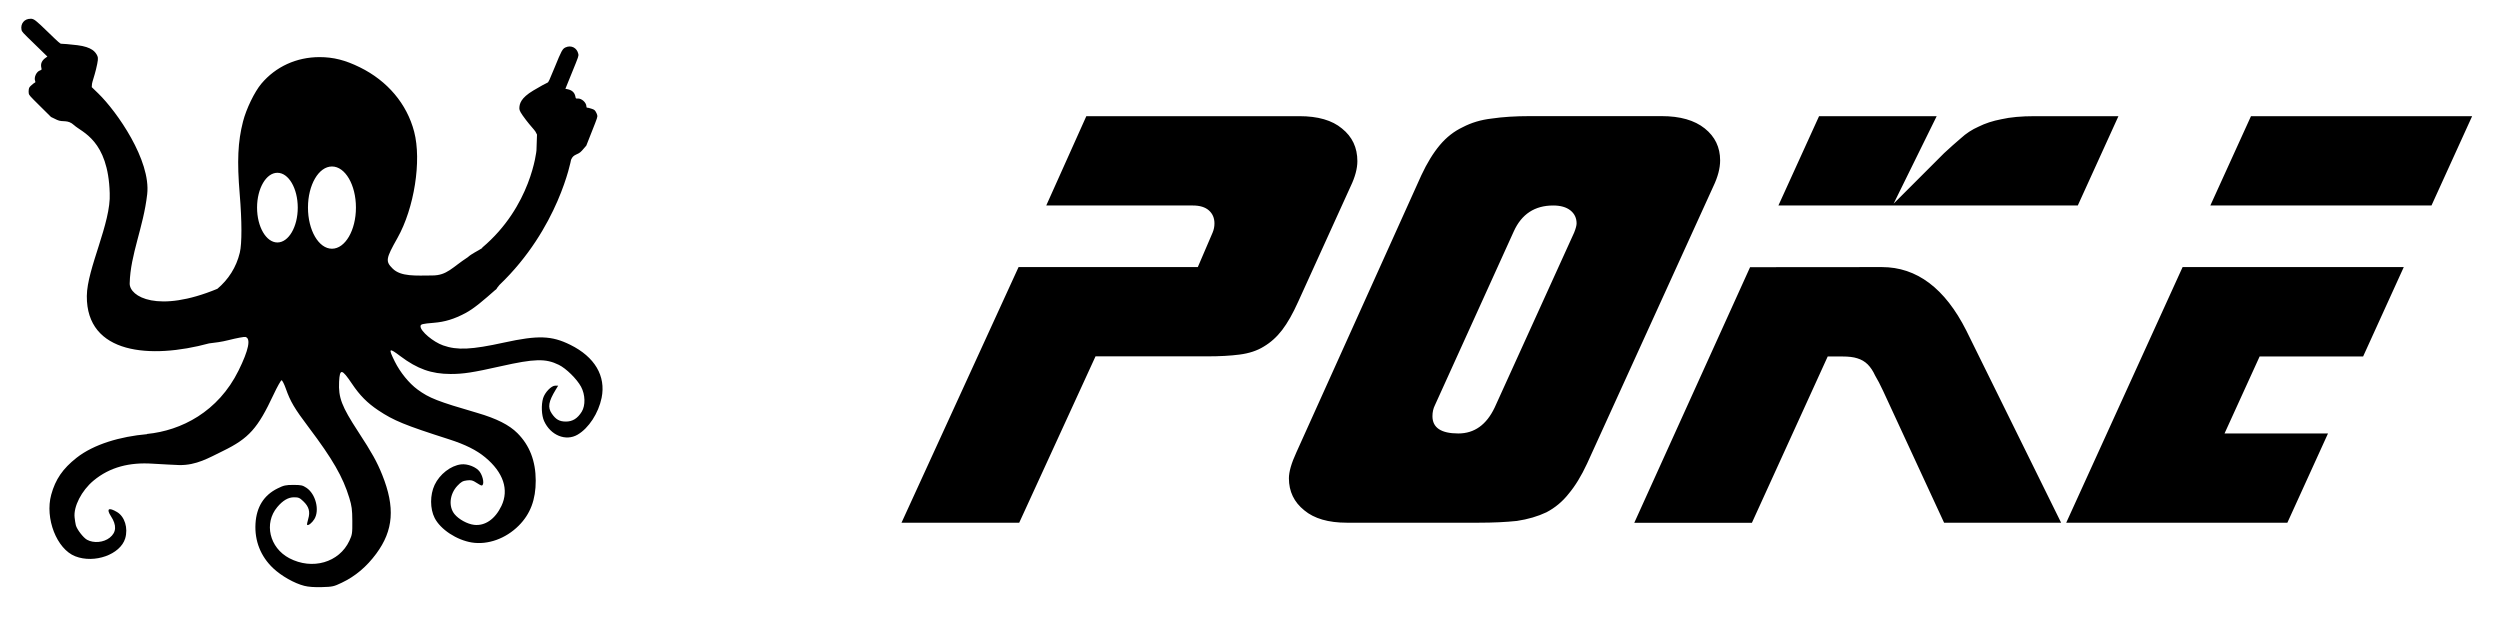
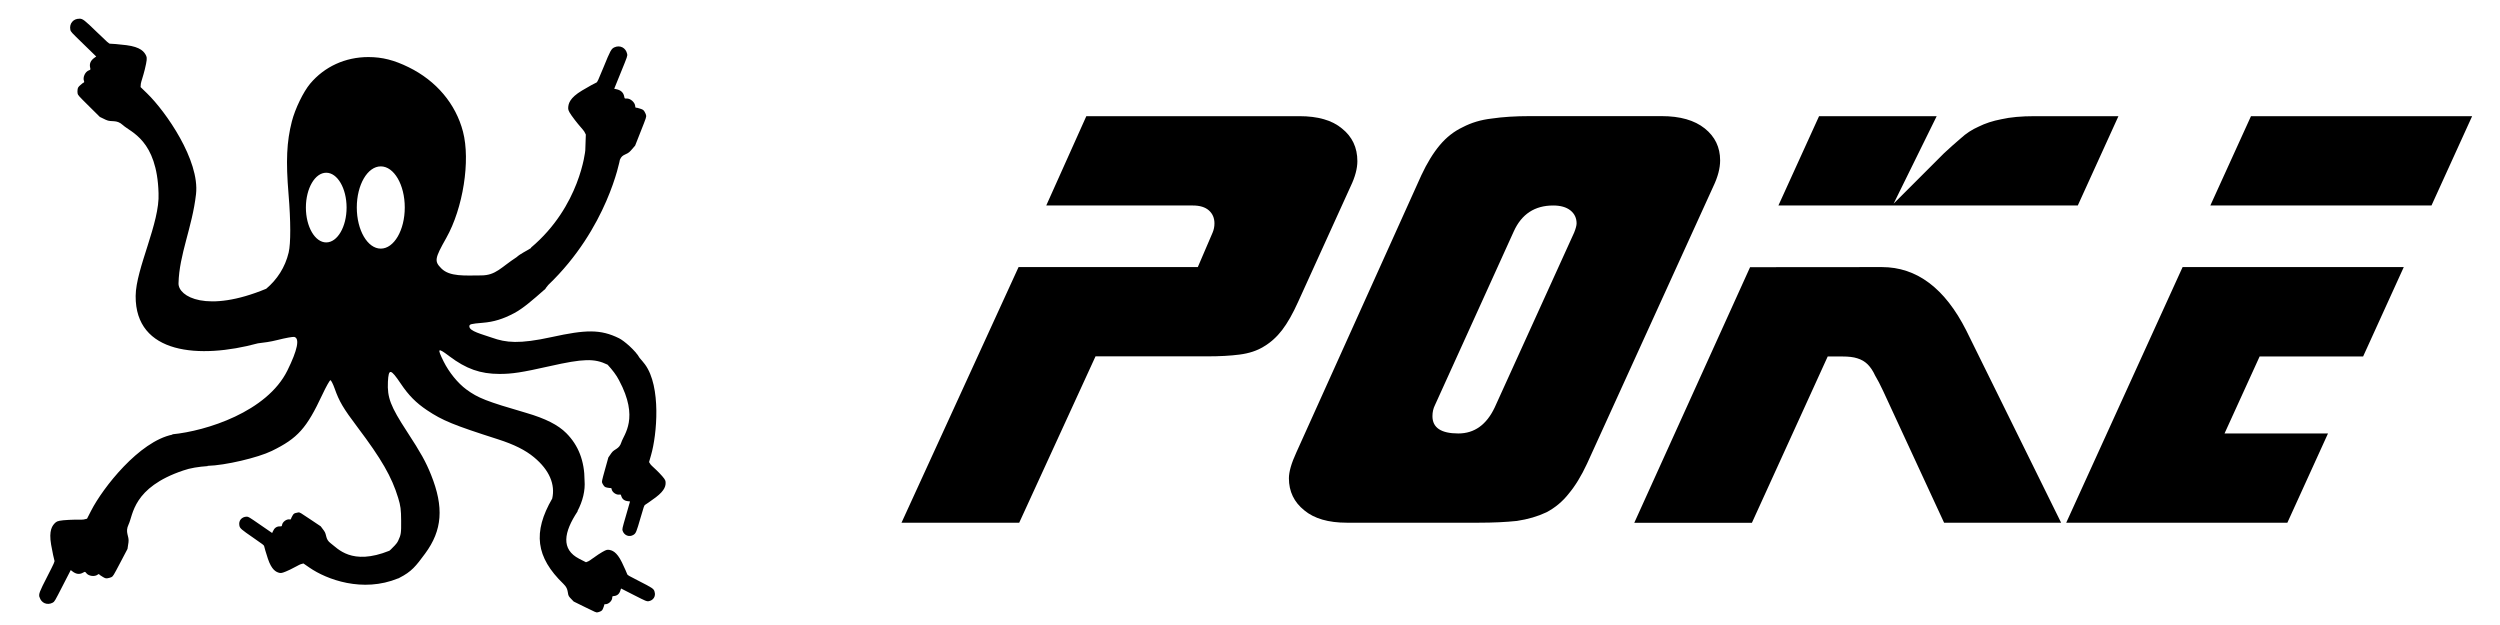
<svg xmlns="http://www.w3.org/2000/svg" width="96" height="24" viewBox="0 0 25.4 6.35" version="1.1" id="svg8">
  <defs id="defs2" />
  <g id="layer1" transform="translate(0,-290.65)">
-     <path style="fill:#000000;stroke-width:0.041" d="M 1.176 0.719 L 1.176 0.721 C 1.056 0.719 0.958 0.765 0.895 0.842 C 0.831 0.919 0.802 1.025 0.826 1.143 C 0.843 1.223 0.849 1.228 1.332 1.697 L 1.82 2.172 L 1.756 2.217 C 1.608 2.32 1.552 2.443 1.586 2.594 C 1.605 2.679 1.604 2.68 1.539 2.703 C 1.398 2.75 1.295 2.972 1.35 3.111 C 1.364 3.145 1.359 3.166 1.336 3.174 C 1.317 3.178 1.264 3.224 1.213 3.268 C 1.135 3.336 1.117 3.361 1.105 3.432 C 1.098 3.477 1.097 3.546 1.104 3.586 C 1.115 3.653 1.135 3.676 1.537 4.074 L 1.959 4.492 L 2.191 4.604 C 2.416 4.71 2.592 4.573 2.846 4.807 C 3.143 5.083 4.156 5.373 4.213 7.418 C 4.27 8.559 3.341 10.313 3.334 11.367 C 3.318 13.61 5.788 13.794 8.029 13.186 C 8.267 13.159 8.501 13.13 8.775 13.061 C 9.085 12.982 9.378 12.928 9.426 12.939 C 9.641 12.996 9.55 13.442 9.16 14.23 C 8.378 15.814 6.958 16.536 5.645 16.664 L 5.643 16.672 C 4.625 16.762 3.606 17.055 2.939 17.58 C 2.41 17.997 2.128 18.407 1.967 18.996 C 1.718 19.904 2.178 21.084 2.889 21.361 C 3.626 21.649 4.62 21.294 4.807 20.676 C 4.926 20.28 4.79 19.837 4.494 19.662 C 4.171 19.47 4.074 19.537 4.26 19.822 C 4.486 20.17 4.472 20.44 4.215 20.646 C 3.981 20.833 3.599 20.868 3.342 20.727 C 3.198 20.647 2.955 20.332 2.912 20.168 C 2.896 20.107 2.877 19.975 2.865 19.871 C 2.818 19.453 3.131 18.84 3.59 18.457 C 4.222 17.93 4.984 17.749 5.85 17.805 C 6.266 17.827 6.754 17.857 6.891 17.859 C 7.546 17.867 8.011 17.586 8.561 17.318 C 9.562 16.83 9.899 16.445 10.502 15.158 C 10.645 14.852 10.786 14.602 10.812 14.602 C 10.839 14.602 10.913 14.746 10.975 14.922 C 11.149 15.416 11.304 15.681 11.857 16.414 C 12.772 17.628 13.169 18.315 13.414 19.121 C 13.508 19.429 13.526 19.565 13.529 20 C 13.533 20.482 13.524 20.534 13.416 20.766 C 13.026 21.602 11.992 21.9 11.107 21.434 C 10.347 21.033 10.127 20.091 10.648 19.471 C 10.862 19.217 11.069 19.096 11.289 19.096 C 11.462 19.096 11.507 19.114 11.648 19.25 C 11.863 19.455 11.918 19.649 11.836 19.926 C 11.802 20.041 11.782 20.143 11.793 20.154 C 11.834 20.196 11.981 20.08 12.07 19.936 C 12.281 19.595 12.123 18.968 11.768 18.732 C 11.62 18.633 11.559 18.621 11.266 18.621 C 10.972 18.621 10.9 18.636 10.658 18.756 C 10.133 19.014 9.848 19.469 9.811 20.107 C 9.772 20.767 10.01 21.368 10.492 21.822 C 10.805 22.117 11.306 22.401 11.684 22.496 C 11.842 22.537 12.074 22.553 12.361 22.545 C 12.769 22.534 12.82 22.522 13.123 22.377 C 13.643 22.13 14.076 21.765 14.449 21.26 C 15.111 20.363 15.177 19.481 14.678 18.236 C 14.477 17.737 14.29 17.397 13.754 16.576 C 13.12 15.605 12.991 15.27 13.021 14.66 C 13.048 14.143 13.124 14.155 13.516 14.736 C 13.817 15.185 14.104 15.473 14.523 15.754 C 15.121 16.153 15.539 16.324 17.242 16.869 C 17.869 17.07 18.301 17.287 18.631 17.561 C 19.329 18.139 19.552 18.804 19.256 19.426 C 19.014 19.934 18.625 20.204 18.205 20.154 C 17.947 20.124 17.614 19.941 17.453 19.742 C 17.217 19.45 17.265 18.972 17.564 18.654 C 17.71 18.5 17.771 18.467 17.934 18.447 C 18.096 18.428 18.154 18.445 18.291 18.535 C 18.381 18.595 18.471 18.643 18.492 18.643 C 18.607 18.643 18.563 18.313 18.422 18.115 C 18.295 17.936 17.955 17.801 17.705 17.832 C 17.308 17.879 16.883 18.21 16.689 18.621 C 16.509 19.005 16.51 19.536 16.691 19.891 C 16.916 20.331 17.535 20.738 18.119 20.832 C 18.733 20.93 19.42 20.684 19.918 20.186 C 20.366 19.738 20.574 19.186 20.572 18.455 C 20.57 17.703 20.337 17.102 19.871 16.635 C 19.555 16.317 19.068 16.072 18.332 15.857 C 16.809 15.414 16.482 15.287 16.033 14.957 C 15.704 14.715 15.366 14.297 15.16 13.883 C 14.904 13.365 14.929 13.341 15.373 13.676 C 16.026 14.167 16.568 14.36 17.303 14.361 C 17.787 14.362 18.16 14.305 19.229 14.064 C 20.529 13.772 20.952 13.761 21.459 14.01 C 21.739 14.147 22.151 14.552 22.312 14.85 C 22.476 15.153 22.487 15.571 22.338 15.811 C 22.177 16.07 21.987 16.188 21.73 16.188 C 21.483 16.188 21.342 16.108 21.188 15.881 C 21.024 15.641 21.062 15.422 21.34 14.963 L 21.434 14.809 L 21.32 14.809 C 21.172 14.809 20.923 15.067 20.855 15.291 C 20.777 15.551 20.795 15.953 20.893 16.168 C 21.141 16.718 21.728 16.956 22.18 16.691 C 22.608 16.441 22.981 15.866 23.102 15.277 C 23.272 14.439 22.839 13.704 21.898 13.24 C 21.181 12.886 20.663 12.869 19.357 13.154 C 18.103 13.429 17.558 13.455 17.016 13.264 C 16.633 13.129 16.148 12.72 16.148 12.533 C 16.148 12.447 16.207 12.434 16.662 12.395 C 17.083 12.361 17.443 12.251 17.869 12.025 C 18.211 11.845 18.596 11.507 19.023 11.131 L 19.025 11.133 L 19.027 11.133 C 19.032 11.129 19.036 11.123 19.041 11.119 C 19.055 11.108 19.066 11.095 19.08 11.084 C 19.078 11.081 19.075 11.08 19.072 11.076 C 19.109 11.034 19.142 10.987 19.178 10.943 C 21.453 8.766 21.928 6.137 21.928 6.137 C 22.027 5.894 22.183 5.973 22.346 5.785 L 22.514 5.592 L 22.732 5.039 C 22.941 4.513 22.95 4.486 22.934 4.42 C 22.924 4.381 22.895 4.316 22.869 4.277 C 22.83 4.218 22.804 4.204 22.705 4.172 C 22.641 4.153 22.574 4.132 22.555 4.137 C 22.53 4.138 22.519 4.122 22.518 4.082 C 22.512 3.932 22.328 3.77 22.18 3.783 C 22.111 3.787 22.11 3.788 22.094 3.703 C 22.064 3.551 21.962 3.458 21.785 3.424 L 21.711 3.41 L 21.967 2.779 C 22.221 2.156 22.224 2.151 22.207 2.07 C 22.182 1.953 22.114 1.866 22.025 1.82 C 21.936 1.775 21.825 1.77 21.717 1.82 C 21.598 1.875 21.561 1.945 21.305 2.574 C 21.09 3.1 21.061 3.162 21.023 3.174 C 21 3.178 20.713 3.335 20.477 3.477 C 19.997 3.764 19.945 3.986 19.943 4.164 C 19.943 4.244 19.99 4.334 20.199 4.609 C 20.359 4.82 20.519 4.984 20.561 5.053 L 20.621 5.168 L 20.6 5.779 C 20.6 5.779 20.403 7.921 18.516 9.51 L 18.518 9.525 C 18.338 9.643 18.113 9.74 17.963 9.877 C 17.354 10.273 17.167 10.576 16.602 10.578 C 15.972 10.581 15.394 10.63 15.076 10.312 C 14.797 10.034 14.813 9.935 15.262 9.139 C 15.908 7.993 16.194 6.172 15.904 5.059 C 15.626 3.99 14.878 3.104 13.818 2.584 C 13.257 2.308 12.807 2.194 12.27 2.193 C 11.386 2.193 10.587 2.559 10.035 3.215 C 9.774 3.526 9.457 4.178 9.332 4.666 C 9.133 5.443 9.099 6.186 9.205 7.457 C 9.291 8.493 9.293 9.349 9.209 9.701 C 9.074 10.269 8.764 10.739 8.348 11.09 C 6.062 12.037 4.969 11.392 4.98 10.883 C 5.006 9.766 5.506 8.742 5.652 7.459 C 5.801 6.158 4.487 4.282 3.775 3.59 L 3.523 3.346 L 3.533 3.217 C 3.544 3.137 3.624 2.922 3.686 2.666 C 3.767 2.33 3.775 2.227 3.742 2.154 C 3.67 1.991 3.529 1.807 2.975 1.736 C 2.702 1.702 2.376 1.676 2.354 1.68 C 2.314 1.683 2.263 1.64 1.855 1.244 C 1.368 0.771 1.306 0.721 1.176 0.719 z M 58.744 4.459 C 58.192 4.459 57.703 4.49 57.277 4.553 C 56.867 4.6 56.497 4.711 56.166 4.885 C 55.835 5.042 55.543 5.27 55.291 5.57 C 55.039 5.87 54.801 6.255 54.58 6.729 L 49.779 17.375 C 49.59 17.785 49.494 18.115 49.494 18.367 C 49.494 18.872 49.692 19.283 50.086 19.598 C 50.464 19.913 51.009 20.072 51.719 20.072 L 56.781 20.072 C 57.333 20.072 57.822 20.049 58.248 20.004 C 58.674 19.94 59.052 19.829 59.383 19.672 C 59.714 19.498 59.998 19.263 60.234 18.963 C 60.487 18.663 60.723 18.276 60.943 17.803 L 65.793 7.154 C 65.966 6.792 66.053 6.46 66.053 6.16 C 66.053 5.656 65.857 5.247 65.463 4.932 C 65.069 4.617 64.516 4.459 63.807 4.459 L 58.744 4.459 z M 41.715 4.461 L 40.176 7.891 L 45.807 7.891 C 46.075 7.891 46.28 7.954 46.422 8.08 C 46.564 8.206 46.635 8.373 46.635 8.578 C 46.635 8.704 46.611 8.821 46.564 8.932 L 45.996 10.256 L 39.113 10.256 L 34.617 20.074 L 39.137 20.074 L 42.068 13.684 L 46.352 13.684 C 46.84 13.684 47.257 13.661 47.604 13.615 C 47.966 13.568 48.275 13.466 48.527 13.309 C 48.795 13.151 49.031 12.938 49.236 12.67 C 49.441 12.402 49.647 12.039 49.852 11.582 L 51.863 7.158 C 52.037 6.796 52.123 6.471 52.123 6.188 C 52.123 5.667 51.926 5.249 51.531 4.934 C 51.153 4.618 50.608 4.461 49.898 4.461 L 41.715 4.461 z M 69.852 4.461 L 68.291 7.891 L 79.787 7.891 L 81.348 4.461 L 78.131 4.461 C 77.626 4.461 77.2 4.499 76.854 4.578 C 76.522 4.641 76.231 4.737 75.979 4.863 C 75.726 4.974 75.498 5.123 75.293 5.312 C 75.088 5.486 74.875 5.676 74.654 5.881 L 72.715 7.82 L 74.369 4.461 L 69.852 4.461 z M 86.438 4.461 L 84.877 7.891 L 93.369 7.891 L 94.93 4.461 L 86.438 4.461 z M 12.748 6.393 C 13.256 6.393 13.668 7.099 13.668 7.971 C 13.668 8.842 13.256 9.55 12.748 9.551 C 12.239 9.552 11.826 8.844 11.826 7.971 C 11.826 7.098 12.239 6.392 12.748 6.393 z M 10.652 6.635 C 11.083 6.634 11.433 7.233 11.434 7.971 C 11.434 8.71 11.084 9.311 10.652 9.311 C 10.221 9.311 9.871 8.71 9.871 7.971 C 9.872 7.233 10.222 6.634 10.652 6.635 z M 59.643 7.891 C 59.926 7.891 60.147 7.954 60.305 8.08 C 60.462 8.206 60.541 8.373 60.541 8.578 C 60.541 8.657 60.51 8.774 60.447 8.932 L 57.395 15.65 C 57.079 16.313 56.615 16.645 56 16.645 C 55.338 16.645 55.006 16.424 55.006 15.982 C 55.006 15.825 55.038 15.683 55.102 15.557 L 58.129 8.885 C 58.429 8.222 58.933 7.891 59.643 7.891 z M 72.264 10.256 L 67.203 10.26 L 62.756 20.076 L 67.273 20.076 L 70.184 13.689 L 70.75 13.689 C 70.987 13.689 71.176 13.712 71.318 13.758 C 71.476 13.805 71.61 13.884 71.721 13.994 C 71.831 14.105 71.925 14.247 72.004 14.42 C 72.099 14.578 72.202 14.775 72.312 15.012 L 74.654 20.074 L 79.148 20.074 L 75.506 12.693 C 74.686 11.069 73.604 10.256 72.264 10.256 z M 83.812 10.256 L 79.342 20.074 L 87.834 20.074 L 89.395 16.645 L 85.422 16.645 L 86.77 13.688 L 90.744 13.688 L 92.305 10.256 L 83.812 10.256 z " transform="matrix(0.2645833,0,0,0.2645833,0,290.65)" id="path893" />
+     <path style="fill:#000000;stroke-width:0.041" d="M 83.812 10.256 L 79.342 20.074 L 87.834 20.074 L 89.395 16.645 L 85.422 16.645 L 86.77 13.688 L 90.744 13.688 L 92.305 10.256 L 83.812 10.256 z " id="path1064" transform="matrix(0.2645833,0,0,0.2645833,0,290.65)" />
+     <path style="fill:#000000;stroke-width:0.041" d="M 41.715 4.461 L 40.176 7.891 L 45.807 7.891 C 46.075 7.891 46.28 7.954 46.422 8.08 C 46.564 8.206 46.635 8.373 46.635 8.578 C 46.635 8.704 46.611 8.821 46.564 8.932 L 45.996 10.256 L 39.113 10.256 L 34.617 20.074 L 39.137 20.074 L 42.068 13.684 L 46.352 13.684 C 46.84 13.684 47.257 13.661 47.604 13.615 C 47.966 13.568 48.275 13.466 48.527 13.309 C 48.795 13.151 49.031 12.938 49.236 12.67 C 49.441 12.402 49.647 12.039 49.852 11.582 L 51.863 7.158 C 52.037 6.796 52.123 6.471 52.123 6.188 C 52.123 5.667 51.926 5.249 51.531 4.934 C 51.153 4.618 50.608 4.461 49.898 4.461 L 41.715 4.461 z " id="path1062" transform="matrix(0.2645833,0,0,0.2645833,0,290.65)" />
+     <path style="fill:#000000;stroke-width:0.041" d="M 58.744 4.459 C 58.192 4.459 57.703 4.49 57.277 4.553 C 56.867 4.6 56.497 4.711 56.166 4.885 C 55.835 5.042 55.543 5.27 55.291 5.57 C 55.039 5.87 54.801 6.255 54.58 6.729 L 49.779 17.375 C 49.59 17.785 49.494 18.115 49.494 18.367 C 49.494 18.872 49.692 19.283 50.086 19.598 C 50.464 19.913 51.009 20.072 51.719 20.072 L 56.781 20.072 C 57.333 20.072 57.822 20.049 58.248 20.004 C 58.674 19.94 59.052 19.829 59.383 19.672 C 59.714 19.498 59.998 19.263 60.234 18.963 C 60.487 18.663 60.723 18.276 60.943 17.803 L 65.793 7.154 C 65.966 6.792 66.053 6.46 66.053 6.16 C 66.053 5.656 65.857 5.247 65.463 4.932 C 65.069 4.617 64.516 4.459 63.807 4.459 L 58.744 4.459 z M 69.852 4.461 L 68.291 7.891 L 79.787 7.891 L 81.348 4.461 L 78.131 4.461 C 77.626 4.461 77.2 4.499 76.854 4.578 C 76.522 4.641 76.231 4.737 75.979 4.863 C 75.726 4.974 75.498 5.123 75.293 5.312 C 75.088 5.486 74.875 5.676 74.654 5.881 L 72.715 7.82 L 74.369 4.461 L 69.852 4.461 z M 86.438 4.461 L 84.877 7.891 L 93.369 7.891 L 94.93 4.461 L 86.438 4.461 z M 59.643 7.891 C 59.926 7.891 60.147 7.954 60.305 8.08 C 60.462 8.206 60.541 8.373 60.541 8.578 C 60.541 8.657 60.51 8.774 60.447 8.932 L 57.395 15.65 C 57.079 16.313 56.615 16.645 56 16.645 C 55.338 16.645 55.006 16.424 55.006 15.982 C 55.006 15.825 55.038 15.683 55.102 15.557 L 58.129 8.885 C 58.429 8.222 58.933 7.891 59.643 7.891 z M 72.264 10.256 L 67.203 10.26 L 62.756 20.076 L 67.273 20.076 L 70.184 13.689 L 70.75 13.689 C 70.987 13.689 71.176 13.712 71.318 13.758 C 71.476 13.805 71.61 13.884 71.721 13.994 C 71.831 14.105 71.925 14.247 72.004 14.42 C 72.099 14.578 72.202 14.775 72.312 15.012 L 74.654 20.074 L 79.148 20.074 L 75.506 12.693 C 74.686 11.069 73.604 10.256 72.264 10.256 z " id="path1060" transform="matrix(0.2645833,0,0,0.2645833,0,290.65)" />
+     <path style="fill:#000000;stroke-width:0.041" d="M 3.051 0.717 L 3.051 0.719 C 2.931 0.717 2.833 0.763 2.77 0.84 C 2.706 0.917 2.677 1.023 2.701 1.141 C 2.718 1.221 2.724 1.226 3.207 1.695 L 3.695 2.17 L 3.631 2.215 C 3.483 2.318 3.427 2.441 3.461 2.592 C 3.48 2.677 3.479 2.678 3.414 2.701 C 3.273 2.748 3.17 2.97 3.225 3.109 C 3.239 3.143 3.234 3.164 3.211 3.172 C 3.192 3.176 3.139 3.222 3.088 3.266 C 3.01 3.334 2.992 3.359 2.98 3.43 C 2.973 3.475 2.972 3.544 2.979 3.584 C 2.99 3.651 3.01 3.674 3.412 4.072 L 3.834 4.49 L 4.066 4.602 C 4.291 4.709 4.467 4.571 4.721 4.805 C 5.018 5.081 6.031 5.371 6.088 7.416 C 6.145 8.557 5.216 10.311 5.209 11.365 C 5.193 13.608 7.663 13.792 9.904 13.184 C 10.142 13.157 10.376 13.126 10.65 13.057 C 10.96 12.978 11.253 12.926 11.301 12.938 C 11.516 12.994 11.425 13.44 11.035 14.229 C 10.253 15.812 7.926 16.55 6.613 16.678 L 6.625 16.689 C 5.345 16.948 3.952 18.729 3.502 19.605 L 3.342 19.918 L 3.215 19.949 C 3.136 19.964 2.908 19.948 2.645 19.963 C 2.3 19.982 2.199 20.006 2.139 20.059 C 2.004 20.176 1.869 20.365 1.963 20.916 C 2.01 21.187 2.08 21.505 2.09 21.525 C 2.105 21.563 2.079 21.624 1.82 22.129 C 1.51 22.733 1.48 22.808 1.516 22.934 L 1.518 22.932 L 1.52 22.932 C 1.553 23.046 1.625 23.126 1.717 23.164 C 1.809 23.202 1.918 23.199 2.023 23.143 C 2.095 23.103 2.099 23.095 2.406 22.496 L 2.717 21.891 L 2.779 21.939 C 2.921 22.051 3.055 22.067 3.189 21.99 C 3.266 21.947 3.267 21.949 3.309 22.002 C 3.395 22.124 3.636 22.158 3.754 22.064 C 3.782 22.042 3.803 22.038 3.816 22.061 C 3.826 22.079 3.887 22.114 3.943 22.15 C 4.032 22.205 4.06 22.214 4.131 22.205 C 4.177 22.198 4.243 22.179 4.279 22.162 C 4.34 22.132 4.356 22.106 4.619 21.605 L 4.896 21.078 L 4.934 20.824 C 4.97 20.579 4.789 20.45 4.938 20.139 C 5.115 19.774 5.094 18.721 7.033 18.068 C 7.301 17.972 7.626 17.923 7.975 17.898 L 7.969 17.889 C 8.649 17.872 9.907 17.574 10.436 17.316 C 11.437 16.828 11.774 16.443 12.377 15.156 C 12.52 14.85 12.661 14.6 12.688 14.6 C 12.714 14.6 12.788 14.743 12.85 14.918 C 13.024 15.412 13.179 15.677 13.732 16.41 C 14.647 17.624 15.044 18.311 15.289 19.117 C 15.383 19.425 15.401 19.561 15.404 19.996 C 15.408 20.478 15.399 20.53 15.291 20.762 C 15.225 20.904 15.108 20.99 15.008 21.1 L 14.953 21.148 C 13.5 21.734 12.965 21.055 12.705 20.867 C 12.479 20.702 12.562 20.54 12.441 20.379 L 12.316 20.211 L 11.916 19.943 C 11.536 19.687 11.514 19.672 11.459 19.676 C 11.428 19.68 11.375 19.692 11.338 19.703 C 11.283 19.723 11.265 19.741 11.225 19.814 C 11.2 19.863 11.172 19.913 11.172 19.928 C 11.171 19.949 11.155 19.949 11.123 19.945 C 11.003 19.924 10.846 20.042 10.83 20.162 C 10.82 20.213 10.818 20.212 10.748 20.213 C 10.623 20.21 10.534 20.274 10.477 20.408 L 10.451 20.467 L 9.996 20.154 C 9.547 19.843 9.542 19.843 9.475 19.84 C 9.378 19.84 9.299 19.881 9.246 19.941 C 9.194 20.004 9.173 20.089 9.193 20.184 L 9.191 20.184 L 9.193 20.188 C 9.216 20.291 9.266 20.332 9.719 20.645 C 10.098 20.906 10.137 20.937 10.143 20.971 C 10.143 20.989 10.217 21.244 10.287 21.455 C 10.432 21.885 10.599 21.97 10.74 22 C 10.803 22.015 10.886 21.992 11.139 21.873 C 11.332 21.782 11.489 21.683 11.551 21.664 L 11.652 21.637 L 11.887 21.799 C 12.543 22.25 13.92 22.772 15.291 22.209 C 15.296 22.207 15.303 22.207 15.309 22.205 C 15.312 22.204 15.313 22.203 15.316 22.201 C 15.322 22.199 15.327 22.198 15.332 22.195 L 15.332 22.191 C 15.808 21.951 15.97 21.737 16.324 21.258 C 16.986 20.361 17.052 19.479 16.553 18.234 C 16.352 17.735 16.165 17.395 15.629 16.574 C 14.995 15.603 14.866 15.268 14.896 14.658 C 14.923 14.141 14.999 14.152 15.391 14.734 C 15.692 15.183 15.979 15.471 16.398 15.752 C 16.996 16.151 17.414 16.322 19.117 16.867 C 19.744 17.068 20.176 17.285 20.506 17.559 C 21.101 18.052 21.327 18.606 21.205 19.145 C 20.455 20.44 20.574 21.394 21.635 22.42 C 21.88 22.653 21.745 22.802 21.885 22.947 L 22.029 23.098 L 22.461 23.311 C 22.872 23.515 22.896 23.525 22.949 23.514 C 22.979 23.506 23.031 23.492 23.066 23.473 C 23.118 23.445 23.134 23.426 23.164 23.348 C 23.182 23.297 23.206 23.24 23.203 23.229 C 23.2 23.206 23.215 23.201 23.246 23.201 C 23.368 23.206 23.51 23.07 23.51 22.949 C 23.514 22.894 23.515 22.894 23.584 22.887 C 23.709 22.873 23.79 22.799 23.828 22.658 L 23.848 22.598 L 24.338 22.848 C 24.824 23.096 24.829 23.092 24.896 23.088 C 24.992 23.075 25.066 23.027 25.109 22.959 C 25.153 22.89 25.164 22.802 25.131 22.711 L 25.133 22.711 L 25.131 22.703 C 25.095 22.604 25.039 22.568 24.549 22.318 C 24.139 22.109 24.096 22.085 24.086 22.051 C 24.083 22.032 23.976 21.79 23.879 21.59 C 23.679 21.183 23.502 21.123 23.357 21.111 C 23.293 21.105 23.216 21.138 22.98 21.289 C 22.801 21.405 22.657 21.524 22.598 21.551 L 22.502 21.59 L 22.248 21.461 C 21.531 21.096 21.648 20.438 22.182 19.633 L 22.174 19.629 C 22.377 19.245 22.478 18.836 22.447 18.453 C 22.445 17.701 22.212 17.1 21.746 16.633 C 21.43 16.315 20.943 16.07 20.207 15.855 C 18.684 15.412 18.357 15.285 17.908 14.955 C 17.579 14.713 17.241 14.295 17.035 13.881 C 16.779 13.363 16.804 13.339 17.248 13.674 C 17.901 14.166 18.443 14.358 19.178 14.359 C 19.662 14.36 20.035 14.303 21.104 14.062 C 22.402 13.77 22.826 13.757 23.332 14.004 C 23.515 14.204 23.671 14.404 23.771 14.602 C 24.553 16.063 23.958 16.675 23.859 16.988 C 23.775 17.255 23.595 17.229 23.48 17.395 L 23.361 17.566 L 23.232 18.029 C 23.109 18.471 23.104 18.496 23.125 18.547 C 23.138 18.575 23.165 18.624 23.188 18.654 C 23.224 18.7 23.246 18.711 23.328 18.727 C 23.382 18.734 23.439 18.746 23.453 18.742 C 23.475 18.736 23.481 18.751 23.486 18.781 C 23.504 18.901 23.667 19.015 23.785 18.992 C 23.837 18.985 23.837 18.986 23.859 19.053 C 23.896 19.173 23.985 19.237 24.131 19.248 L 24.193 19.256 L 24.041 19.787 C 23.888 20.311 23.89 20.315 23.908 20.381 C 23.939 20.472 24.001 20.534 24.076 20.564 C 24.152 20.594 24.241 20.589 24.324 20.539 L 24.328 20.535 C 24.419 20.481 24.441 20.421 24.594 19.893 C 24.721 19.451 24.739 19.402 24.77 19.387 C 24.787 19.38 25.005 19.229 25.184 19.096 C 25.545 18.823 25.571 18.638 25.557 18.494 C 25.551 18.43 25.504 18.359 25.311 18.156 C 25.163 18.002 25.018 17.885 24.98 17.832 L 24.924 17.744 L 25.002 17.471 C 25.225 16.698 25.395 14.849 24.768 13.994 C 24.701 13.904 24.631 13.825 24.561 13.744 C 24.401 13.457 23.961 13.083 23.773 12.99 C 23.056 12.636 22.491 12.658 21.186 12.943 C 19.931 13.218 19.433 13.159 18.891 12.967 C 18.508 12.832 18.023 12.72 18.023 12.533 C 18.023 12.447 18.082 12.434 18.537 12.395 C 18.958 12.361 19.318 12.251 19.744 12.025 C 20.086 11.845 20.471 11.507 20.898 11.131 L 20.9 11.133 L 20.902 11.133 C 20.907 11.129 20.911 11.121 20.916 11.117 C 20.93 11.106 20.941 11.093 20.955 11.082 C 20.953 11.079 20.95 11.08 20.947 11.076 C 20.984 11.034 21.017 10.987 21.053 10.943 C 23.328 8.766 23.803 6.137 23.803 6.137 C 23.902 5.894 24.058 5.973 24.221 5.785 L 24.389 5.592 L 24.607 5.039 C 24.816 4.513 24.825 4.486 24.809 4.42 C 24.799 4.381 24.77 4.316 24.744 4.277 C 24.705 4.218 24.679 4.204 24.58 4.172 C 24.516 4.153 24.449 4.131 24.43 4.137 C 24.405 4.138 24.394 4.122 24.393 4.082 C 24.387 3.932 24.203 3.77 24.055 3.783 C 23.986 3.787 23.985 3.787 23.969 3.703 C 23.939 3.551 23.837 3.458 23.66 3.424 L 23.586 3.408 L 23.842 2.777 C 24.096 2.154 24.099 2.149 24.082 2.068 C 24.057 1.951 23.989 1.864 23.9 1.818 C 23.811 1.773 23.7 1.768 23.592 1.818 C 23.473 1.873 23.436 1.943 23.18 2.572 C 22.965 3.098 22.936 3.16 22.898 3.172 C 22.875 3.176 22.588 3.333 22.352 3.475 C 21.872 3.762 21.82 3.984 21.818 4.162 C 21.818 4.242 21.865 4.333 22.074 4.607 C 22.234 4.818 22.394 4.982 22.436 5.051 L 22.496 5.166 L 22.475 5.777 C 22.475 5.777 22.278 7.919 20.391 9.508 L 20.393 9.523 C 20.213 9.641 19.988 9.738 19.838 9.875 C 19.229 10.271 19.042 10.574 18.477 10.576 C 17.847 10.579 17.269 10.628 16.951 10.311 C 16.672 10.032 16.688 9.933 17.137 9.137 C 17.783 7.991 18.069 6.17 17.779 5.057 C 17.501 3.988 16.753 3.102 15.693 2.582 C 15.132 2.307 14.682 2.192 14.145 2.191 C 13.261 2.191 12.462 2.557 11.91 3.213 C 11.649 3.524 11.332 4.176 11.207 4.664 C 11.008 5.441 10.974 6.185 11.08 7.455 C 11.166 8.491 11.168 9.347 11.084 9.699 C 10.949 10.267 10.639 10.737 10.223 11.088 C 7.937 12.035 6.844 11.39 6.855 10.881 C 6.881 9.764 7.381 8.74 7.527 7.457 C 7.676 6.156 6.362 4.28 5.65 3.588 L 5.398 3.344 L 5.408 3.215 C 5.419 3.135 5.499 2.92 5.561 2.664 C 5.642 2.328 5.65 2.225 5.617 2.152 C 5.545 1.989 5.404 1.805 4.85 1.734 C 4.577 1.7 4.251 1.674 4.229 1.678 C 4.189 1.682 4.138 1.638 3.73 1.242 C 3.243 0.769 3.181 0.719 3.051 0.717 z M 14.623 6.389 C 15.131 6.39 15.543 7.095 15.543 7.967 C 15.543 8.838 15.131 9.546 14.623 9.547 C 14.114 9.548 13.701 8.84 13.701 7.967 C 13.701 7.094 14.114 6.388 14.623 6.389 z M 12.527 6.633 C 12.958 6.632 13.308 7.231 13.309 7.969 C 13.309 8.708 12.959 9.309 12.527 9.309 C 12.096 9.309 11.746 8.708 11.746 7.969 C 11.747 7.231 12.097 6.632 12.527 6.633 z " transform="matrix(0.2645833,0,0,0.2645833,0,290.65)" id="path893" />
  </g>
</svg>
